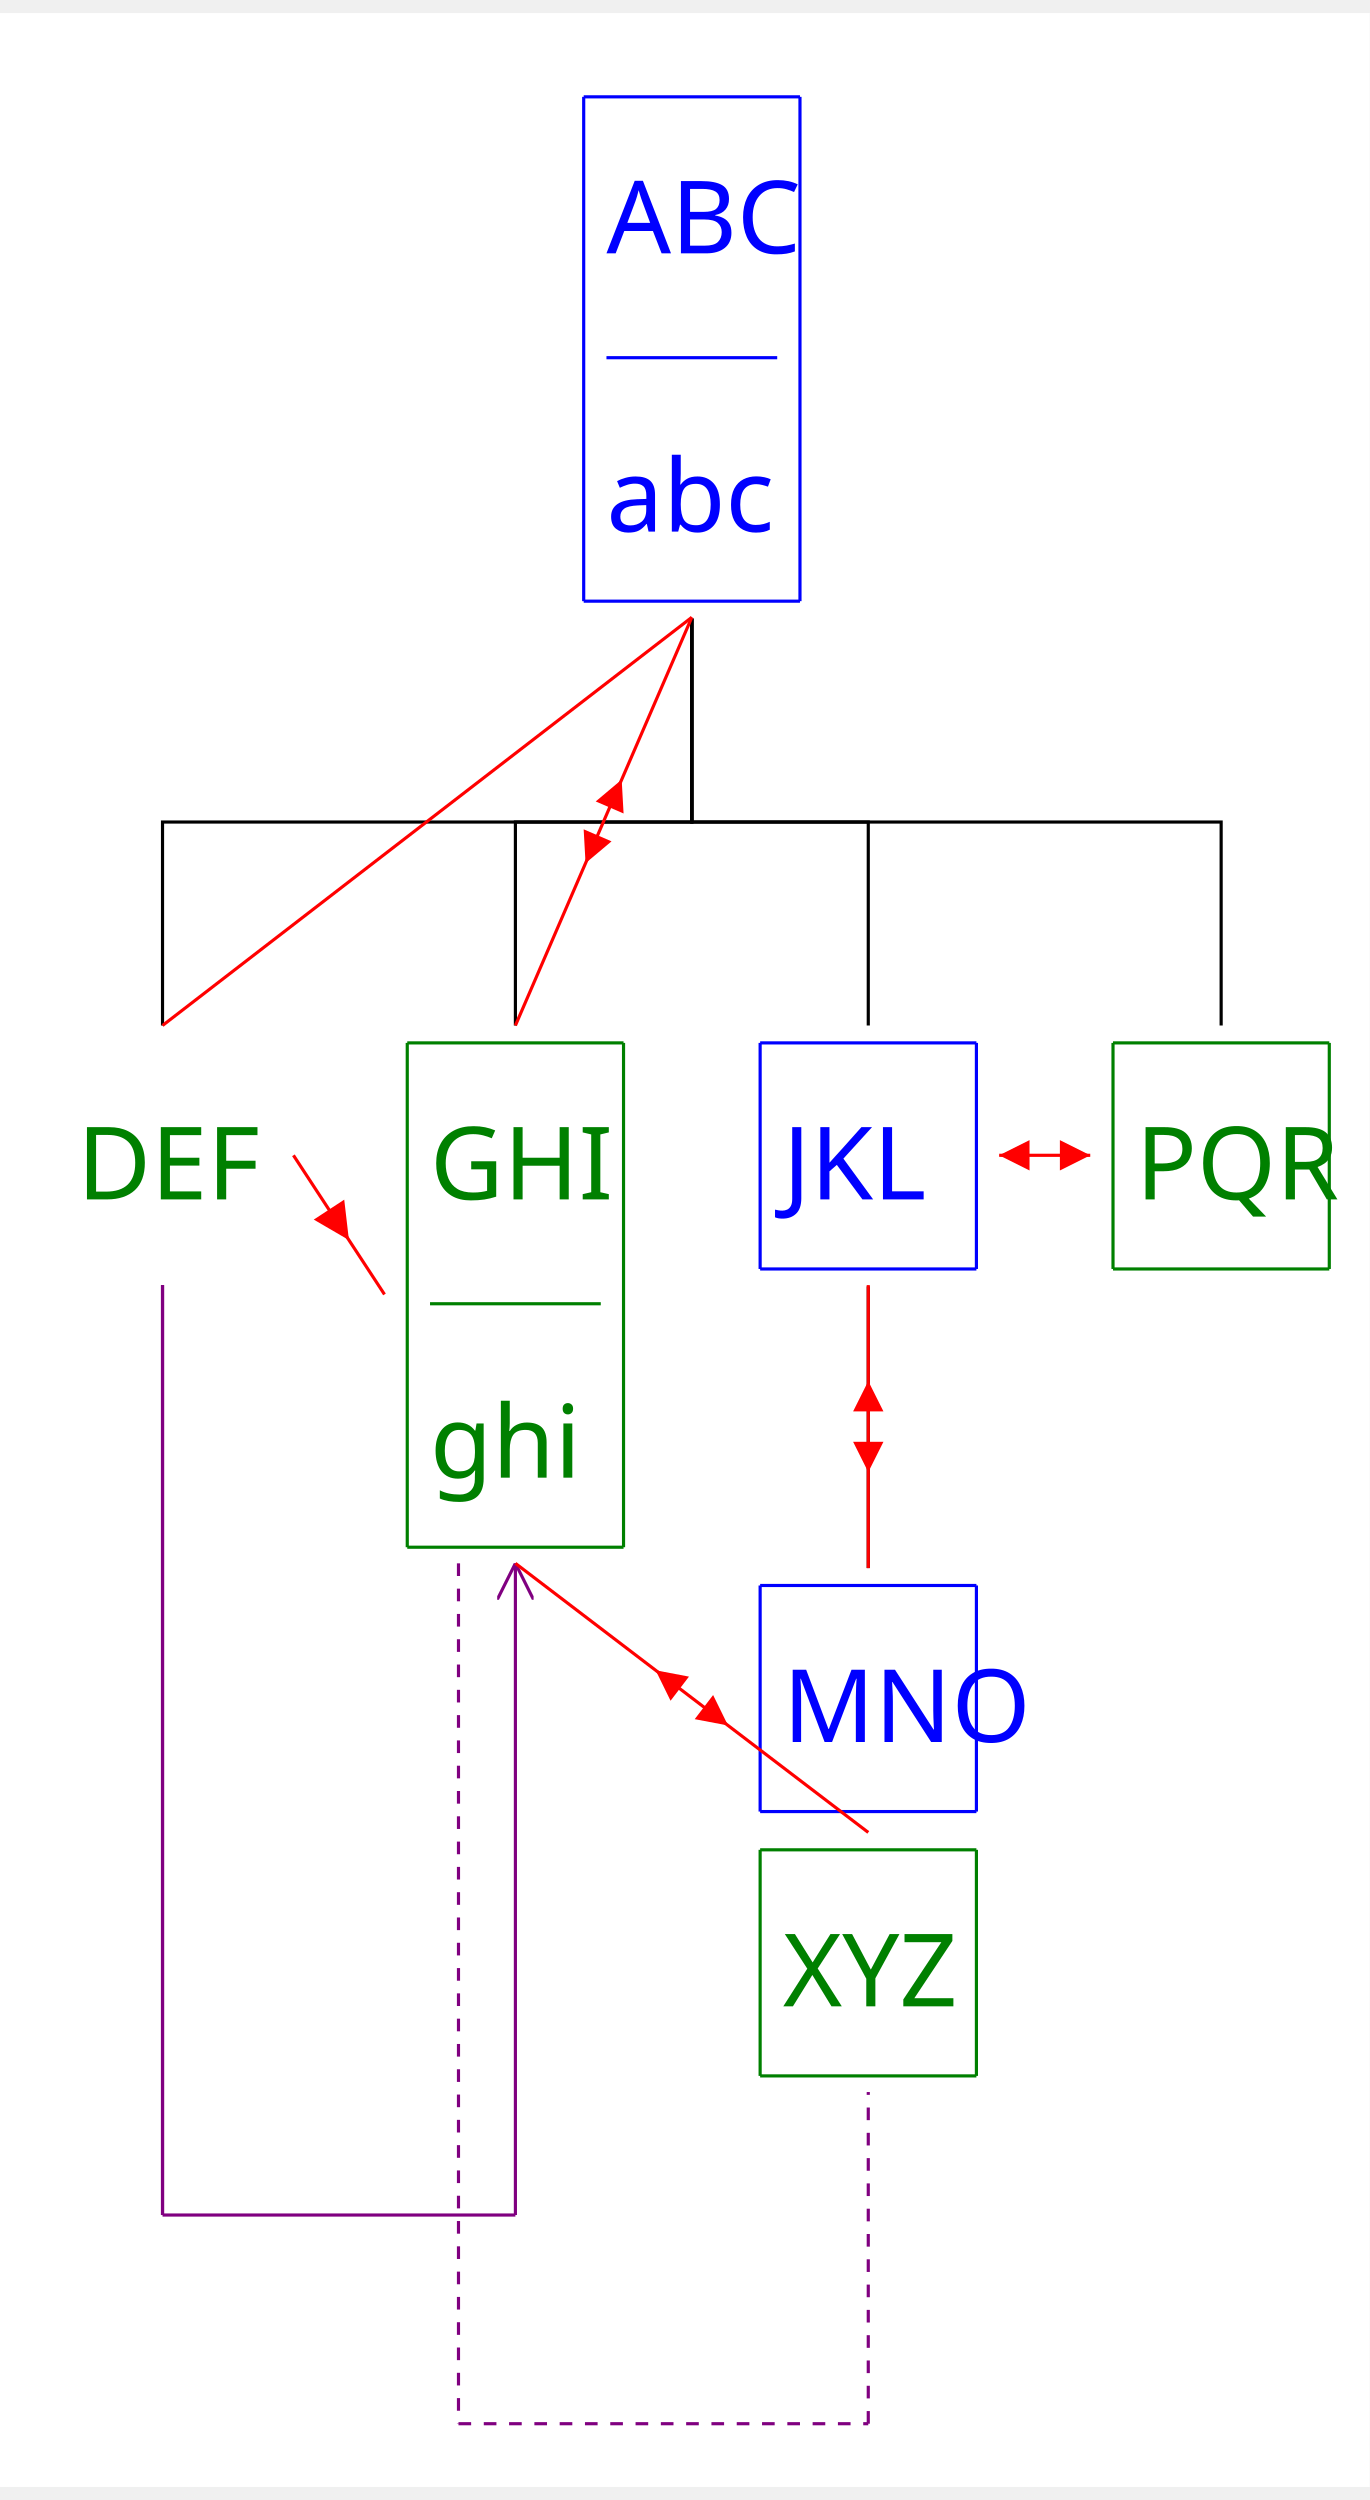
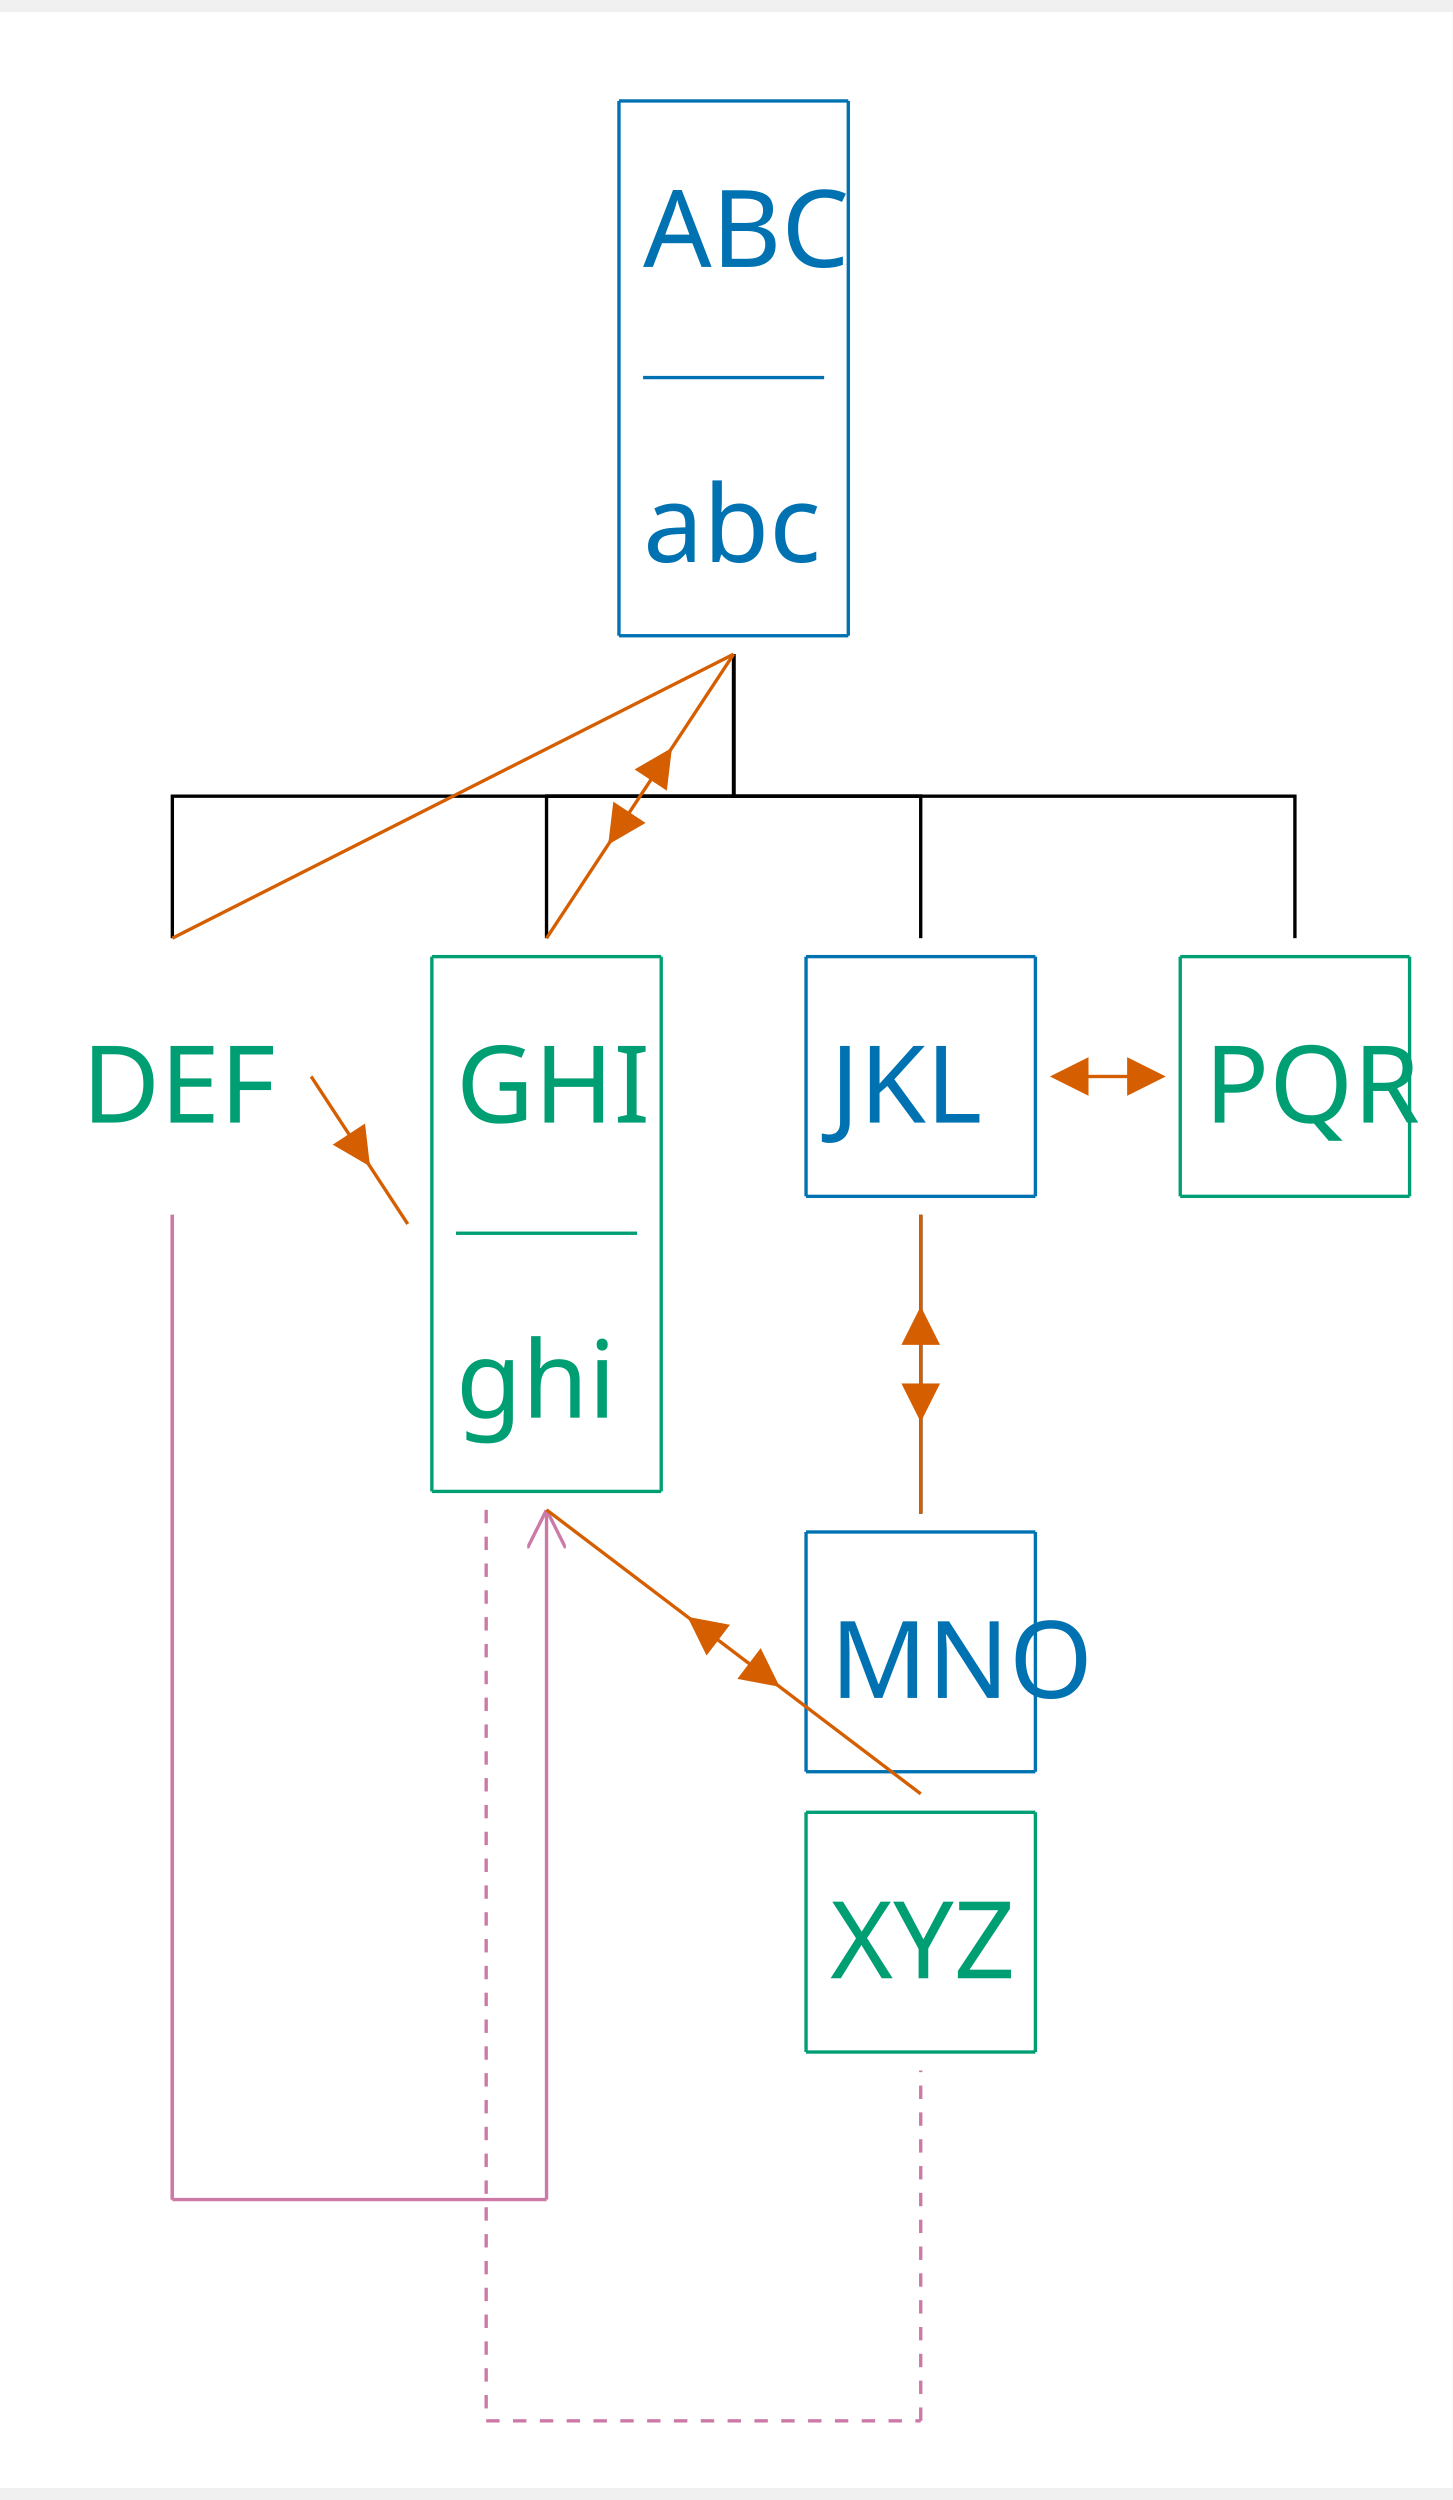
- <svg xmlns="http://www.w3.org/2000/svg" width="846.4" height="1544.8" viewBox="-20, -20, 866.4, 1564.8" version="1.1">
+ <svg xmlns="http://www.w3.org/2000/svg" width="846.4" height="1456.8" viewBox="-20, -20, 866.4, 1476.8" version="1.1">
  <defs>
    <marker id="arrow" markerUnits="strokeWidth" markerWidth="11.52" markerHeight="11.52" viewBox="0 0 11.52 11.52" refX="5.76" refY="0">
-       <polyline fill="none" stroke="purple" stroke-width="1" points="0,11.52,5.76,0,11.52,11.52" />
+       <polyline fill="none" stroke="#CC79A7" stroke-width="1" points="0,11.52,5.76,0,11.52,11.52" />
    </marker>
    <marker id="arrowForward" viewBox="0 0 10 10" refX="5" refY="5" markerWidth="11.52" markerHeight="11.52" orient="auto-start-reverse">
-       <path d="M 0 0 L 10 5 L 0 10 z" fill="red" />
+       <path d="M 0 0 L 10 5 L 0 10 z" fill="#D55E00" />
    </marker>
    <marker id="arrowBackward" viewBox="0 0 10 10" refX="5" refY="5" markerWidth="11.52" markerHeight="11.52" orient="auto">
-       <path d="M 0 0 L 10 5 L 0 10 z" fill="red" />
+       <path d="M 0 0 L 10 5 L 0 10 z" fill="#D55E00" />
    </marker>
-     <marker id="arrowBothways" viewBox="0 0 30 10" refX="15" refY="5" markerWidth="28.8" markerHeight="28.8" orient="auto">
-       <path d="M 0 5 L 10 0 L 10 5 L 20 5 L 20 0 L 30 5 L 20 10 L 20 5 L 10 5 L 10 10 z" fill="red" />
+     <marker id="arrowBothways" viewBox="0 0 30 10" refX="15" refY="5" markerWidth="34.56" markerHeight="34.56" orient="auto">
+       <path d="M 0 5 L 10 0 L 10 5 L 20 5 L 20 0 L 30 5 L 20 10 L 20 5 L 10 5 L 10 10 z" fill="#D55E00" />
    </marker>
    <pattern id="hatchBlack" x="10" y="10" width="10" height="10" patternUnits="userSpaceOnUse" patternTransform="rotate(45)">
      <line x1="0" y="0" x2="0" y2="10" stroke="black" stroke-width="4" />
    </pattern>
    <pattern id="hatchForNode" x="10" y="10" width="10" height="10" patternUnits="userSpaceOnUse" patternTransform="rotate(45)">
-       <line x1="0" y="0" x2="0" y2="10" stroke="blue" stroke-width="4" />
+       <line x1="0" y="0" x2="0" y2="10" stroke="#0072B2" stroke-width="4" />
    </pattern>
    <pattern id="hatchForLeaf" x="10" y="10" width="10" height="10" patternUnits="userSpaceOnUse" patternTransform="rotate(45)">
-       <line x1="0" y="0" x2="0" y2="10" stroke="green" stroke-width="4" />
+       <line x1="0" y="0" x2="0" y2="10" stroke="#009E73" stroke-width="4" />
    </pattern>
  </defs>
-   <rect x="-20" y="-20" width="866.4" height="1564.8" stroke="none" fill="white" />"
- <text white-space="pre" alignment-baseline="text-top" style="fill: blue; font-size: 64px;" x="363.6" y="132.0">
+   <rect x="-20" y="-20" width="866.4" height="1476.8" stroke="none" fill="white" />"
+ <text white-space="pre" alignment-baseline="text-top" style="fill: #0072B2; font-size: 64px;" x="363.6" y="132.0">
    <tspan x="363.6" y="132.0" style="" text-decoration="" font-family="'Noto Sans Mono SemiCondensed', 'Noto Sans JP', OpenMoji, 'OpenMoji Color', 'OpenMoji Black', sans-serif">ABC</tspan>
    <tspan x="363.6" y="308.0" style="" text-decoration="" font-family="'Noto Sans Mono SemiCondensed', 'Noto Sans JP', OpenMoji, 'OpenMoji Color', 'OpenMoji Black', sans-serif">abc</tspan>
  </text>
-   <text white-space="pre" alignment-baseline="text-top" style="fill: green; font-size: 64px;" x="28.8" y="730.4">
-     <tspan x="28.8" y="730.4" style="" text-decoration="" font-family="'Noto Sans Mono SemiCondensed', 'Noto Sans JP', OpenMoji, 'OpenMoji Color', 'OpenMoji Black', sans-serif">DEF</tspan>
+   <text white-space="pre" alignment-baseline="text-top" style="fill: #009E73; font-size: 64px;" x="28.8" y="642.4">
+     <tspan x="28.8" y="642.4" style="" text-decoration="" font-family="'Noto Sans Mono SemiCondensed', 'Noto Sans JP', OpenMoji, 'OpenMoji Color', 'OpenMoji Black', sans-serif">DEF</tspan>
  </text>
-   <text white-space="pre" alignment-baseline="text-top" style="fill: green; font-size: 64px;" x="252.0" y="730.4">
-     <tspan x="252.0" y="730.4" style="" text-decoration="" font-family="'Noto Sans Mono SemiCondensed', 'Noto Sans JP', OpenMoji, 'OpenMoji Color', 'OpenMoji Black', sans-serif">GHI</tspan>
-     <tspan x="252.0" y="906.4" style="" text-decoration="" font-family="'Noto Sans Mono SemiCondensed', 'Noto Sans JP', OpenMoji, 'OpenMoji Color', 'OpenMoji Black', sans-serif">ghi</tspan>
+   <text white-space="pre" alignment-baseline="text-top" style="fill: #009E73; font-size: 64px;" x="252.0" y="642.4">
+     <tspan x="252.0" y="642.4" style="" text-decoration="" font-family="'Noto Sans Mono SemiCondensed', 'Noto Sans JP', OpenMoji, 'OpenMoji Color', 'OpenMoji Black', sans-serif">GHI</tspan>
+     <tspan x="252.0" y="818.4" style="" text-decoration="" font-family="'Noto Sans Mono SemiCondensed', 'Noto Sans JP', OpenMoji, 'OpenMoji Color', 'OpenMoji Black', sans-serif">ghi</tspan>
  </text>
-   <text white-space="pre" alignment-baseline="text-top" style="fill: blue; font-size: 64px;" x="475.2" y="730.4">
-     <tspan x="475.2" y="730.4" style="" text-decoration="" font-family="'Noto Sans Mono SemiCondensed', 'Noto Sans JP', OpenMoji, 'OpenMoji Color', 'OpenMoji Black', sans-serif">JKL</tspan>
+   <text white-space="pre" alignment-baseline="text-top" style="fill: #0072B2; font-size: 64px;" x="475.2" y="642.4">
+     <tspan x="475.2" y="642.4" style="" text-decoration="" font-family="'Noto Sans Mono SemiCondensed', 'Noto Sans JP', OpenMoji, 'OpenMoji Color', 'OpenMoji Black', sans-serif">JKL</tspan>
  </text>
-   <text white-space="pre" alignment-baseline="text-top" style="fill: blue; font-size: 64px;" x="475.2" y="1073.6">
-     <tspan x="475.2" y="1073.6" style="" text-decoration="" font-family="'Noto Sans Mono SemiCondensed', 'Noto Sans JP', OpenMoji, 'OpenMoji Color', 'OpenMoji Black', sans-serif">MNO</tspan>
+   <text white-space="pre" alignment-baseline="text-top" style="fill: #0072B2; font-size: 64px;" x="475.2" y="985.6">
+     <tspan x="475.2" y="985.6" style="" text-decoration="" font-family="'Noto Sans Mono SemiCondensed', 'Noto Sans JP', OpenMoji, 'OpenMoji Color', 'OpenMoji Black', sans-serif">MNO</tspan>
  </text>
-   <text white-space="pre" alignment-baseline="text-top" style="fill: green; font-size: 64px;" x="475.2" y="1240.8">
-     <tspan x="475.2" y="1240.8" style="" text-decoration="" font-family="'Noto Sans Mono SemiCondensed', 'Noto Sans JP', OpenMoji, 'OpenMoji Color', 'OpenMoji Black', sans-serif">XYZ</tspan>
+   <text white-space="pre" alignment-baseline="text-top" style="fill: #009E73; font-size: 64px;" x="475.2" y="1152.8">
+     <tspan x="475.2" y="1152.8" style="" text-decoration="" font-family="'Noto Sans Mono SemiCondensed', 'Noto Sans JP', OpenMoji, 'OpenMoji Color', 'OpenMoji Black', sans-serif">XYZ</tspan>
  </text>
-   <text white-space="pre" alignment-baseline="text-top" style="fill: green; font-size: 64px;" x="698.4" y="730.4">
-     <tspan x="698.4" y="730.4" style="" text-decoration="" font-family="'Noto Sans Mono SemiCondensed', 'Noto Sans JP', OpenMoji, 'OpenMoji Color', 'OpenMoji Black', sans-serif">PQR</tspan>
+   <text white-space="pre" alignment-baseline="text-top" style="fill: #009E73; font-size: 64px;" x="698.4" y="642.4">
+     <tspan x="698.4" y="642.4" style="" text-decoration="" font-family="'Noto Sans Mono SemiCondensed', 'Noto Sans JP', OpenMoji, 'OpenMoji Color', 'OpenMoji Black', sans-serif">PQR</tspan>
  </text>
-   <polyline style="stroke:black; stroke-width:2; fill:none;" points="82.8 620.4 82.8 491.7 417.6 491.7 417.6 363.0" />
-   <polyline style="stroke:black; stroke-width:2; fill:none;" points="306.0 620.4 306.0 491.7 417.6 491.7 417.6 363.0" />
-   <polyline style="stroke:black; stroke-width:2; fill:none;" points="529.2 620.4 529.2 491.7 417.6 491.7 417.6 363.0" />
-   <polyline style="stroke:black; stroke-width:2; fill:none;" points="752.4 620.4 752.4 491.7 417.6 491.7 417.6 363.0" />
-   <polyline style="stroke:black; stroke-width:2; fill:none;" points="529.2 963.6 529.2 874.5 529.2 874.5 529.2 785.4" />
-   <line style="stroke:blue; stroke-width:2; " x1="363.6" y1="198.0" x2="471.6" y2="198.0" />
-   <line x1="349.2" y1="33.0" x2="486.0" y2="33.0" style="fill: none; stroke: blue; stroke-width:2" />
-   <line x1="349.2" y1="33.0" x2="349.2" y2="352.0" style="fill: none; stroke: blue; stroke-width:2" />
-   <line x1="486.0" y1="33.0" x2="486.0" y2="352.0" style="fill: none; stroke: blue; stroke-width:2" />
-   <line x1="349.2" y1="352.0" x2="486.0" y2="352.0" style="fill: none; stroke: blue; stroke-width:2" />
-   <line style="stroke:green; stroke-width:2; " x1="252.0" y1="796.4" x2="360.0" y2="796.4" />
-   <line x1="237.6" y1="631.4" x2="374.4" y2="631.4" style="fill: none; stroke: green; stroke-width:2" />
-   <line x1="237.6" y1="631.4" x2="237.6" y2="950.4" style="fill: none; stroke: green; stroke-width:2" />
-   <line x1="374.4" y1="631.4" x2="374.4" y2="950.4" style="fill: none; stroke: green; stroke-width:2" />
-   <line x1="237.6" y1="950.4" x2="374.4" y2="950.4" style="fill: none; stroke: green; stroke-width:2" />
-   <line x1="460.8" y1="631.4" x2="597.6" y2="631.4" style="fill: none; stroke: blue; stroke-width:2" />
-   <line x1="460.8" y1="631.4" x2="460.8" y2="774.4" style="fill: none; stroke: blue; stroke-width:2" />
-   <line x1="597.6" y1="631.4" x2="597.6" y2="774.4" style="fill: none; stroke: blue; stroke-width:2" />
-   <line x1="460.8" y1="774.4" x2="597.6" y2="774.4" style="fill: none; stroke: blue; stroke-width:2" />
-   <line x1="460.8" y1="974.6" x2="597.6" y2="974.6" style="fill: none; stroke: blue; stroke-width:2" />
-   <line x1="460.8" y1="974.6" x2="460.8" y2="1117.6" style="fill: none; stroke: blue; stroke-width:2" />
-   <line x1="597.6" y1="974.6" x2="597.6" y2="1117.6" style="fill: none; stroke: blue; stroke-width:2" />
-   <line x1="460.8" y1="1117.6" x2="597.6" y2="1117.6" style="fill: none; stroke: blue; stroke-width:2" />
-   <line x1="460.8" y1="1141.8" x2="597.6" y2="1141.8" style="fill: none; stroke: green; stroke-width:2" />
-   <line x1="460.8" y1="1141.8" x2="460.8" y2="1284.8" style="fill: none; stroke: green; stroke-width:2" />
-   <line x1="597.6" y1="1141.8" x2="597.6" y2="1284.8" style="fill: none; stroke: green; stroke-width:2" />
-   <line x1="460.8" y1="1284.8" x2="597.6" y2="1284.8" style="fill: none; stroke: green; stroke-width:2" />
-   <line x1="684" y1="631.4" x2="820.8" y2="631.4" style="fill: none; stroke: green; stroke-width:2" />
-   <line x1="684" y1="631.4" x2="684" y2="774.4" style="fill: none; stroke: green; stroke-width:2" />
-   <line x1="820.8" y1="631.4" x2="820.8" y2="774.4" style="fill: none; stroke: green; stroke-width:2" />
-   <line x1="684" y1="774.4" x2="820.8" y2="774.4" style="fill: none; stroke: green; stroke-width:2" />
-   <line x1="82.8" y1="784.6" x2="82.8" y2="1372.8" style="fill: none; stroke: purple; stroke-width:2" />
-   <line x1="82.8" y1="784.6" x2="82.8" y2="1372.8" style="fill: none; stroke: purple; stroke-width:2" />
-   <line x1="82.8" y1="1372.8" x2="306.0" y2="1372.8" style="fill: none; stroke: purple; stroke-width:2" />
-   <line x1="306.0" y1="1372.8" x2="306.0" y2="960.6" style="fill: none; stroke: purple; stroke-width:2" marker-end="url(#arrow)" />
-   <line x1="270.0" y1="960.6" x2="270.0" y2="1504.8" style="fill: none; stroke: purple; stroke-width:2" stroke-dasharray="8 8" />
-   <line x1="270.0" y1="1504.8" x2="529.2" y2="1504.8" style="fill: none; stroke: purple; stroke-width:2" stroke-dasharray="8 8" />
-   <line x1="529.2" y1="1504.8" x2="529.2" y2="1295.0" style="fill: none; stroke: purple; stroke-width:2" stroke-dasharray="8 8" />
-   <line x1="417.6" y1="362.2" x2="82.8" y2="620.4" style="fill: none; stroke: red; stroke-width:2" />
-   <path d="M417.6,362.2 L361.8,491.3 L306.0, 620.4" style="fill: none; stroke: red; stroke-width:2" marker-mid="url(#arrowBothways)" />
-   <path d="M165.6,702.5 L194.4,746.5 L223.2, 790.5" style="fill: none; stroke: red; stroke-width:2" marker-mid="url(#arrowForward)" />
-   <path d="M306.0,960.6 L417.6,1045.7 L529.2, 1130.8" style="fill: none; stroke: red; stroke-width:2" marker-mid="url(#arrowBothways)" />
-   <path d="M612,702.5 L640.8,702.5 L669.6, 702.5" style="fill: none; stroke: red; stroke-width:2" marker-mid="url(#arrowBothways)" />
-   <path d="M529.2,784.6 L529.2,874.1 L529.2, 963.6" style="fill: none; stroke: red; stroke-width:2" marker-mid="url(#arrowBothways)" />
+   <polyline style="stroke:black; stroke-width:2; fill:none;" points="82.8 532.4 82.8 447.7 417.6 447.7 417.6 363.0" />
+   <polyline style="stroke:black; stroke-width:2; fill:none;" points="306.0 532.4 306.0 447.7 417.6 447.7 417.6 363.0" />
+   <polyline style="stroke:black; stroke-width:2; fill:none;" points="529.2 532.4 529.2 447.7 417.6 447.7 417.6 363.0" />
+   <polyline style="stroke:black; stroke-width:2; fill:none;" points="752.4 532.4 752.4 447.7 417.6 447.7 417.6 363.0" />
+   <polyline style="stroke:black; stroke-width:2; fill:none;" points="529.2 875.6 529.2 786.5 529.2 786.5 529.2 697.4" />
+   <line style="stroke:#0072B2; stroke-width:2; " x1="363.6" y1="198.0" x2="471.6" y2="198.0" />
+   <line x1="349.2" y1="33.0" x2="486.0" y2="33.0" style="fill: none; stroke: #0072B2; stroke-width:2" />
+   <line x1="349.2" y1="33.0" x2="349.2" y2="352.0" style="fill: none; stroke: #0072B2; stroke-width:2" />
+   <line x1="486.0" y1="33.0" x2="486.0" y2="352.0" style="fill: none; stroke: #0072B2; stroke-width:2" />
+   <line x1="349.2" y1="352.0" x2="486.0" y2="352.0" style="fill: none; stroke: #0072B2; stroke-width:2" />
+   <line style="stroke:#009E73; stroke-width:2; " x1="252.0" y1="708.4" x2="360.0" y2="708.4" />
+   <line x1="237.6" y1="543.4" x2="374.4" y2="543.4" style="fill: none; stroke: #009E73; stroke-width:2" />
+   <line x1="237.6" y1="543.4" x2="237.6" y2="862.4" style="fill: none; stroke: #009E73; stroke-width:2" />
+   <line x1="374.4" y1="543.4" x2="374.4" y2="862.4" style="fill: none; stroke: #009E73; stroke-width:2" />
+   <line x1="237.6" y1="862.4" x2="374.4" y2="862.4" style="fill: none; stroke: #009E73; stroke-width:2" />
+   <line x1="460.8" y1="543.4" x2="597.6" y2="543.4" style="fill: none; stroke: #0072B2; stroke-width:2" />
+   <line x1="460.8" y1="543.4" x2="460.8" y2="686.4" style="fill: none; stroke: #0072B2; stroke-width:2" />
+   <line x1="597.6" y1="543.4" x2="597.6" y2="686.4" style="fill: none; stroke: #0072B2; stroke-width:2" />
+   <line x1="460.8" y1="686.4" x2="597.6" y2="686.4" style="fill: none; stroke: #0072B2; stroke-width:2" />
+   <line x1="460.8" y1="886.6" x2="597.6" y2="886.6" style="fill: none; stroke: #0072B2; stroke-width:2" />
+   <line x1="460.8" y1="886.6" x2="460.8" y2="1029.6" style="fill: none; stroke: #0072B2; stroke-width:2" />
+   <line x1="597.6" y1="886.6" x2="597.6" y2="1029.6" style="fill: none; stroke: #0072B2; stroke-width:2" />
+   <line x1="460.8" y1="1029.6" x2="597.6" y2="1029.6" style="fill: none; stroke: #0072B2; stroke-width:2" />
+   <line x1="460.8" y1="1053.8" x2="597.6" y2="1053.8" style="fill: none; stroke: #009E73; stroke-width:2" />
+   <line x1="460.8" y1="1053.8" x2="460.8" y2="1196.8" style="fill: none; stroke: #009E73; stroke-width:2" />
+   <line x1="597.6" y1="1053.8" x2="597.6" y2="1196.8" style="fill: none; stroke: #009E73; stroke-width:2" />
+   <line x1="460.8" y1="1196.8" x2="597.6" y2="1196.8" style="fill: none; stroke: #009E73; stroke-width:2" />
+   <line x1="684" y1="543.4" x2="820.8" y2="543.4" style="fill: none; stroke: #009E73; stroke-width:2" />
+   <line x1="684" y1="543.4" x2="684" y2="686.4" style="fill: none; stroke: #009E73; stroke-width:2" />
+   <line x1="820.8" y1="543.4" x2="820.8" y2="686.4" style="fill: none; stroke: #009E73; stroke-width:2" />
+   <line x1="684" y1="686.4" x2="820.8" y2="686.4" style="fill: none; stroke: #009E73; stroke-width:2" />
+   <line x1="82.8" y1="697.4" x2="82.8" y2="1284.8" style="fill: none; stroke: #CC79A7; stroke-width:2" />
+   <line x1="82.8" y1="697.4" x2="82.8" y2="1284.8" style="fill: none; stroke: #CC79A7; stroke-width:2" />
+   <line x1="82.8" y1="1284.8" x2="306.0" y2="1284.8" style="fill: none; stroke: #CC79A7; stroke-width:2" />
+   <line x1="306.0" y1="1284.8" x2="306.0" y2="873.4" style="fill: none; stroke: #CC79A7; stroke-width:2" marker-end="url(#arrow)" />
+   <line x1="270.0" y1="873.4" x2="270.0" y2="1416.8" style="fill: none; stroke: #CC79A7; stroke-width:2" stroke-dasharray="8 8" />
+   <line x1="270.0" y1="1416.8" x2="529.2" y2="1416.8" style="fill: none; stroke: #CC79A7; stroke-width:2" stroke-dasharray="8 8" />
+   <line x1="529.2" y1="1416.8" x2="529.2" y2="1207.8" style="fill: none; stroke: #CC79A7; stroke-width:2" stroke-dasharray="8 8" />
+   <line x1="82.8" y1="532.4" x2="417.6" y2="363.0" style="fill: none; stroke: #D55E00; stroke-width:2" />
+   <path d="M306.0,532.4 L361.8,447.7 L417.6, 363.0" style="fill: none; stroke: #D55E00; stroke-width:2" marker-mid="url(#arrowBothways)" />
+   <path d="M165.6,614.9 L194.4,658.9 L223.2, 702.9" style="fill: none; stroke: #D55E00; stroke-width:2" marker-mid="url(#arrowForward)" />
+   <path d="M529.2,1042.8 L417.6,958.1 L306.0, 873.4" style="fill: none; stroke: #D55E00; stroke-width:2" marker-mid="url(#arrowBothways)" />
+   <path d="M612,614.9 L640.8,614.9 L669.6, 614.9" style="fill: none; stroke: #D55E00; stroke-width:2" marker-mid="url(#arrowBothways)" />
+   <path d="M529.2,875.6 L529.2,786.5 L529.2, 697.4" style="fill: none; stroke: #D55E00; stroke-width:2" marker-mid="url(#arrowBothways)" />
</svg>
